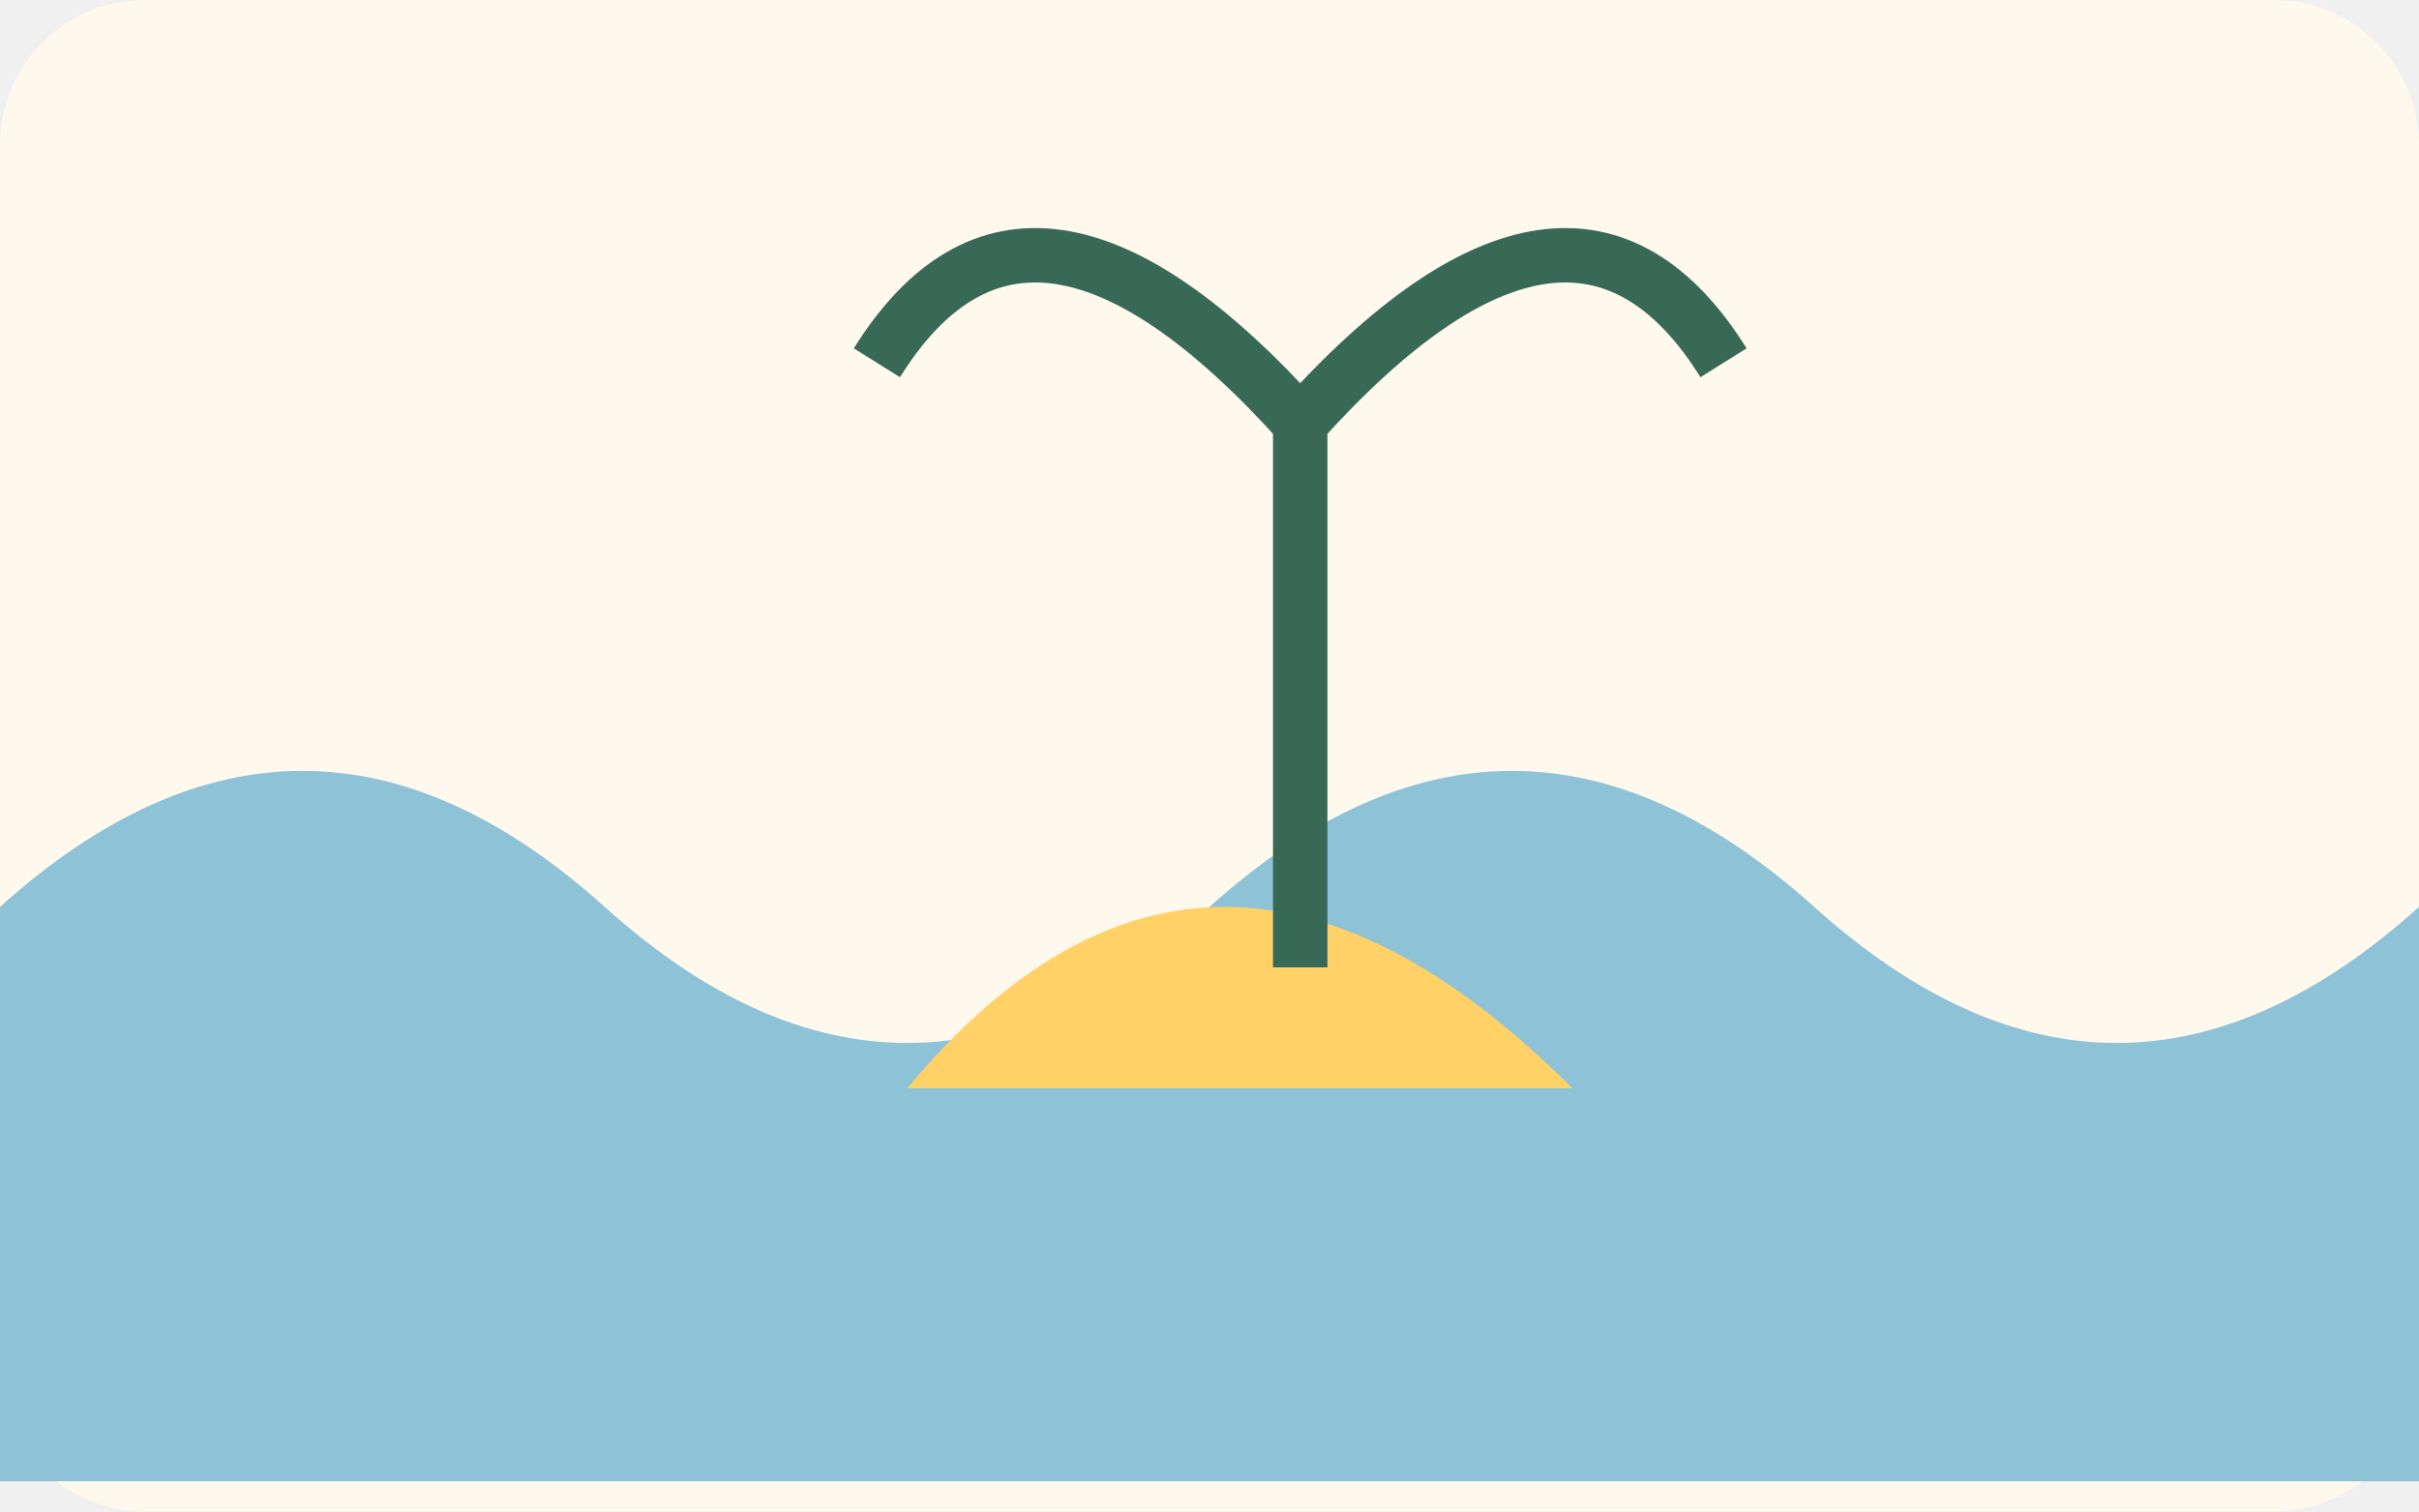
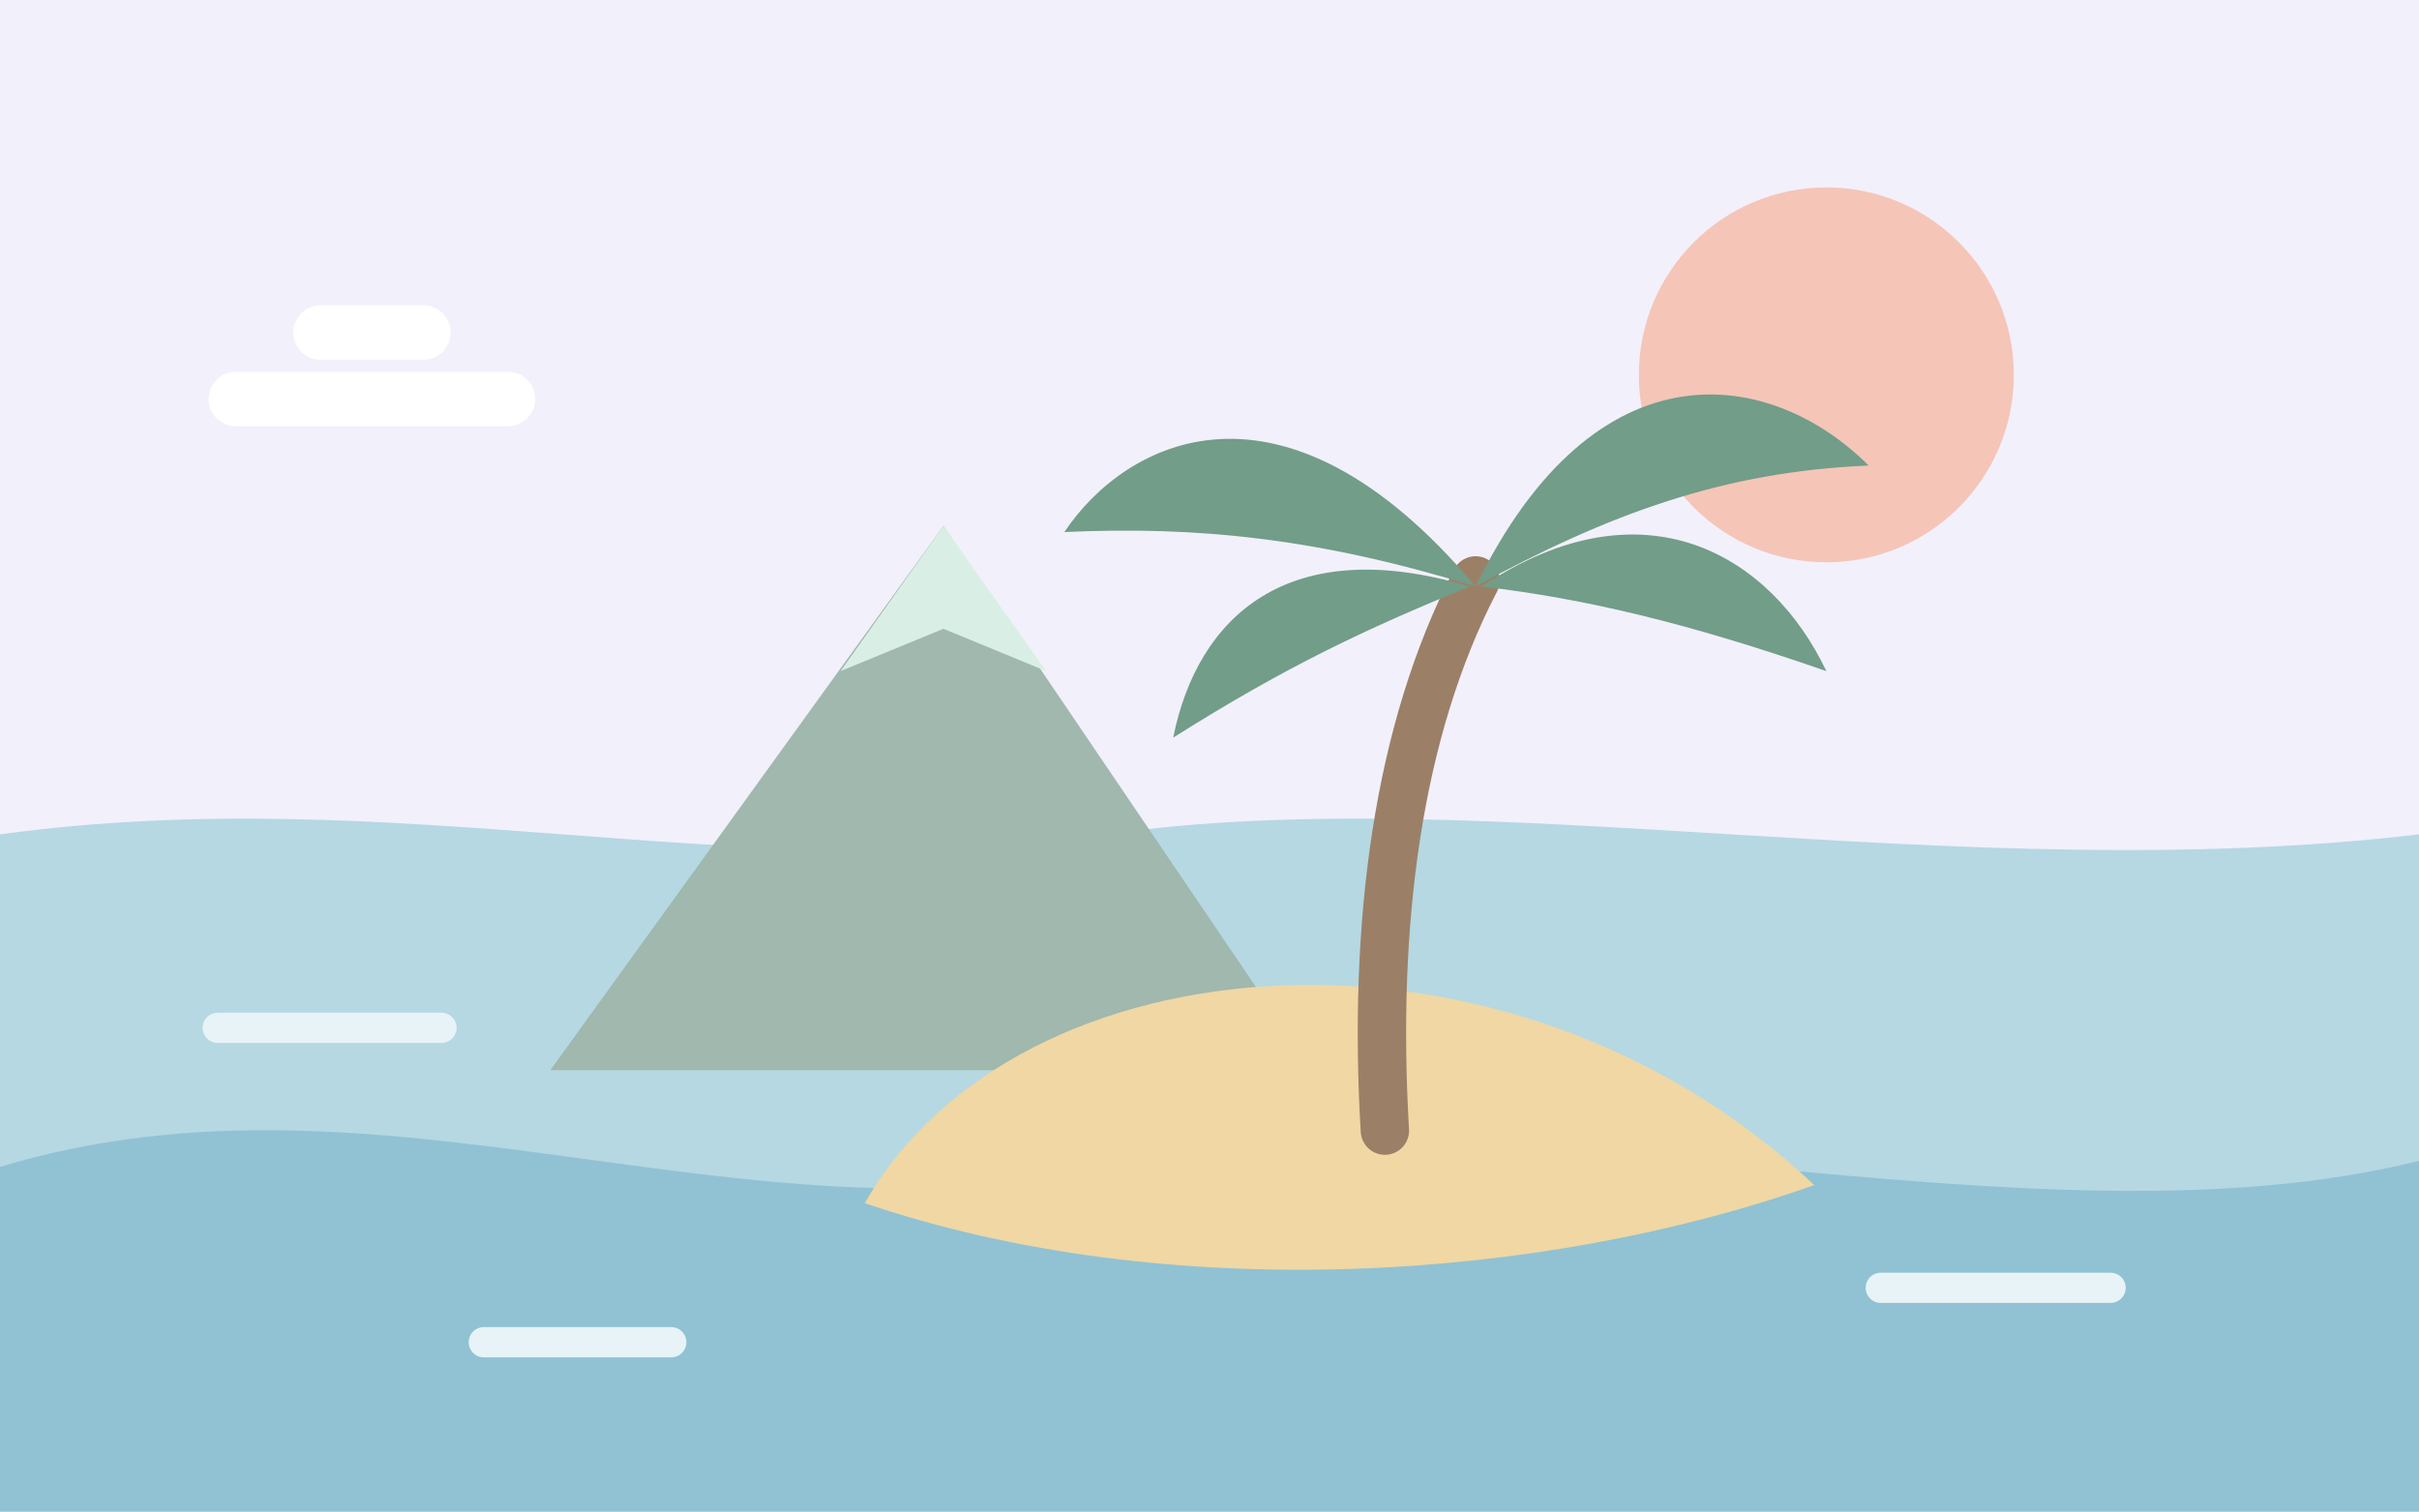
- <svg xmlns="http://www.w3.org/2000/svg" viewBox="0 0 400 250">
-   <rect width="400" height="250" rx="24" fill="#fff8ed" />
-   <path d="M0 150q50-45 100 0t100 0t100 0t100 0v95H0Z" fill="#8ec3d7" />
-   <path d="M150 180q50-60 110 0Z" fill="#ffd166" />
-   <path d="M215 160V70m0 0q-45-50-70-10m70 10q45-50 70-10" stroke="#386956" stroke-width="9" fill="none" />
+ <svg xmlns="http://www.w3.org/2000/svg" viewBox="0 0 400 250" fill="none">
+   <path fill="#F2F0FB" d="M0 0h400v250H0z" />
+   <circle cx="302" cy="62" r="31" fill="#F5C5B8" />
+   <path d="M0 138c66-9 121 9 183 0s141 9 217 0v112H0Z" fill="#B5D8E3" />
+   <path d="M0 193c63-19 122 14 185 0s151 15 215-1v58H0Z" fill="#90C2D3" />
+   <path d="m91 177 65-90 61 90Z" fill="#A0B8AD" />
+   <path d="m139 111 17-24 17 24-17-7Z" fill="#D9EFE5" />
+   <path d="M143 199c25-44 106-51 157-3-45 16-107 20-157 3Z" fill="#F0D7A4" />
+   <path d="M229 187c-2-34 2-66 15-91" stroke="#9B8067" stroke-width="8" stroke-linecap="round" />
+   <path d="M244 97c-32-38-58-24-68-9 22-1 42 1 68 9Zm0 0c20-41 49-36 65-20-24 1-43 8-65 20Zm-1 0c-30-9-45 5-49 25 19-12 32-18 49-25Zm2 0c27-18 48-5 57 14-23-8-40-12-57-14Z" fill="#729D88" />
+   <path d="M36 170h37m238 43h38M80 222h31" stroke="#E7F3F6" stroke-width="5" stroke-linecap="round" />
+   <path d="M39 66h45m-31-11h17" stroke="white" stroke-width="9" stroke-linecap="round" />
</svg>
